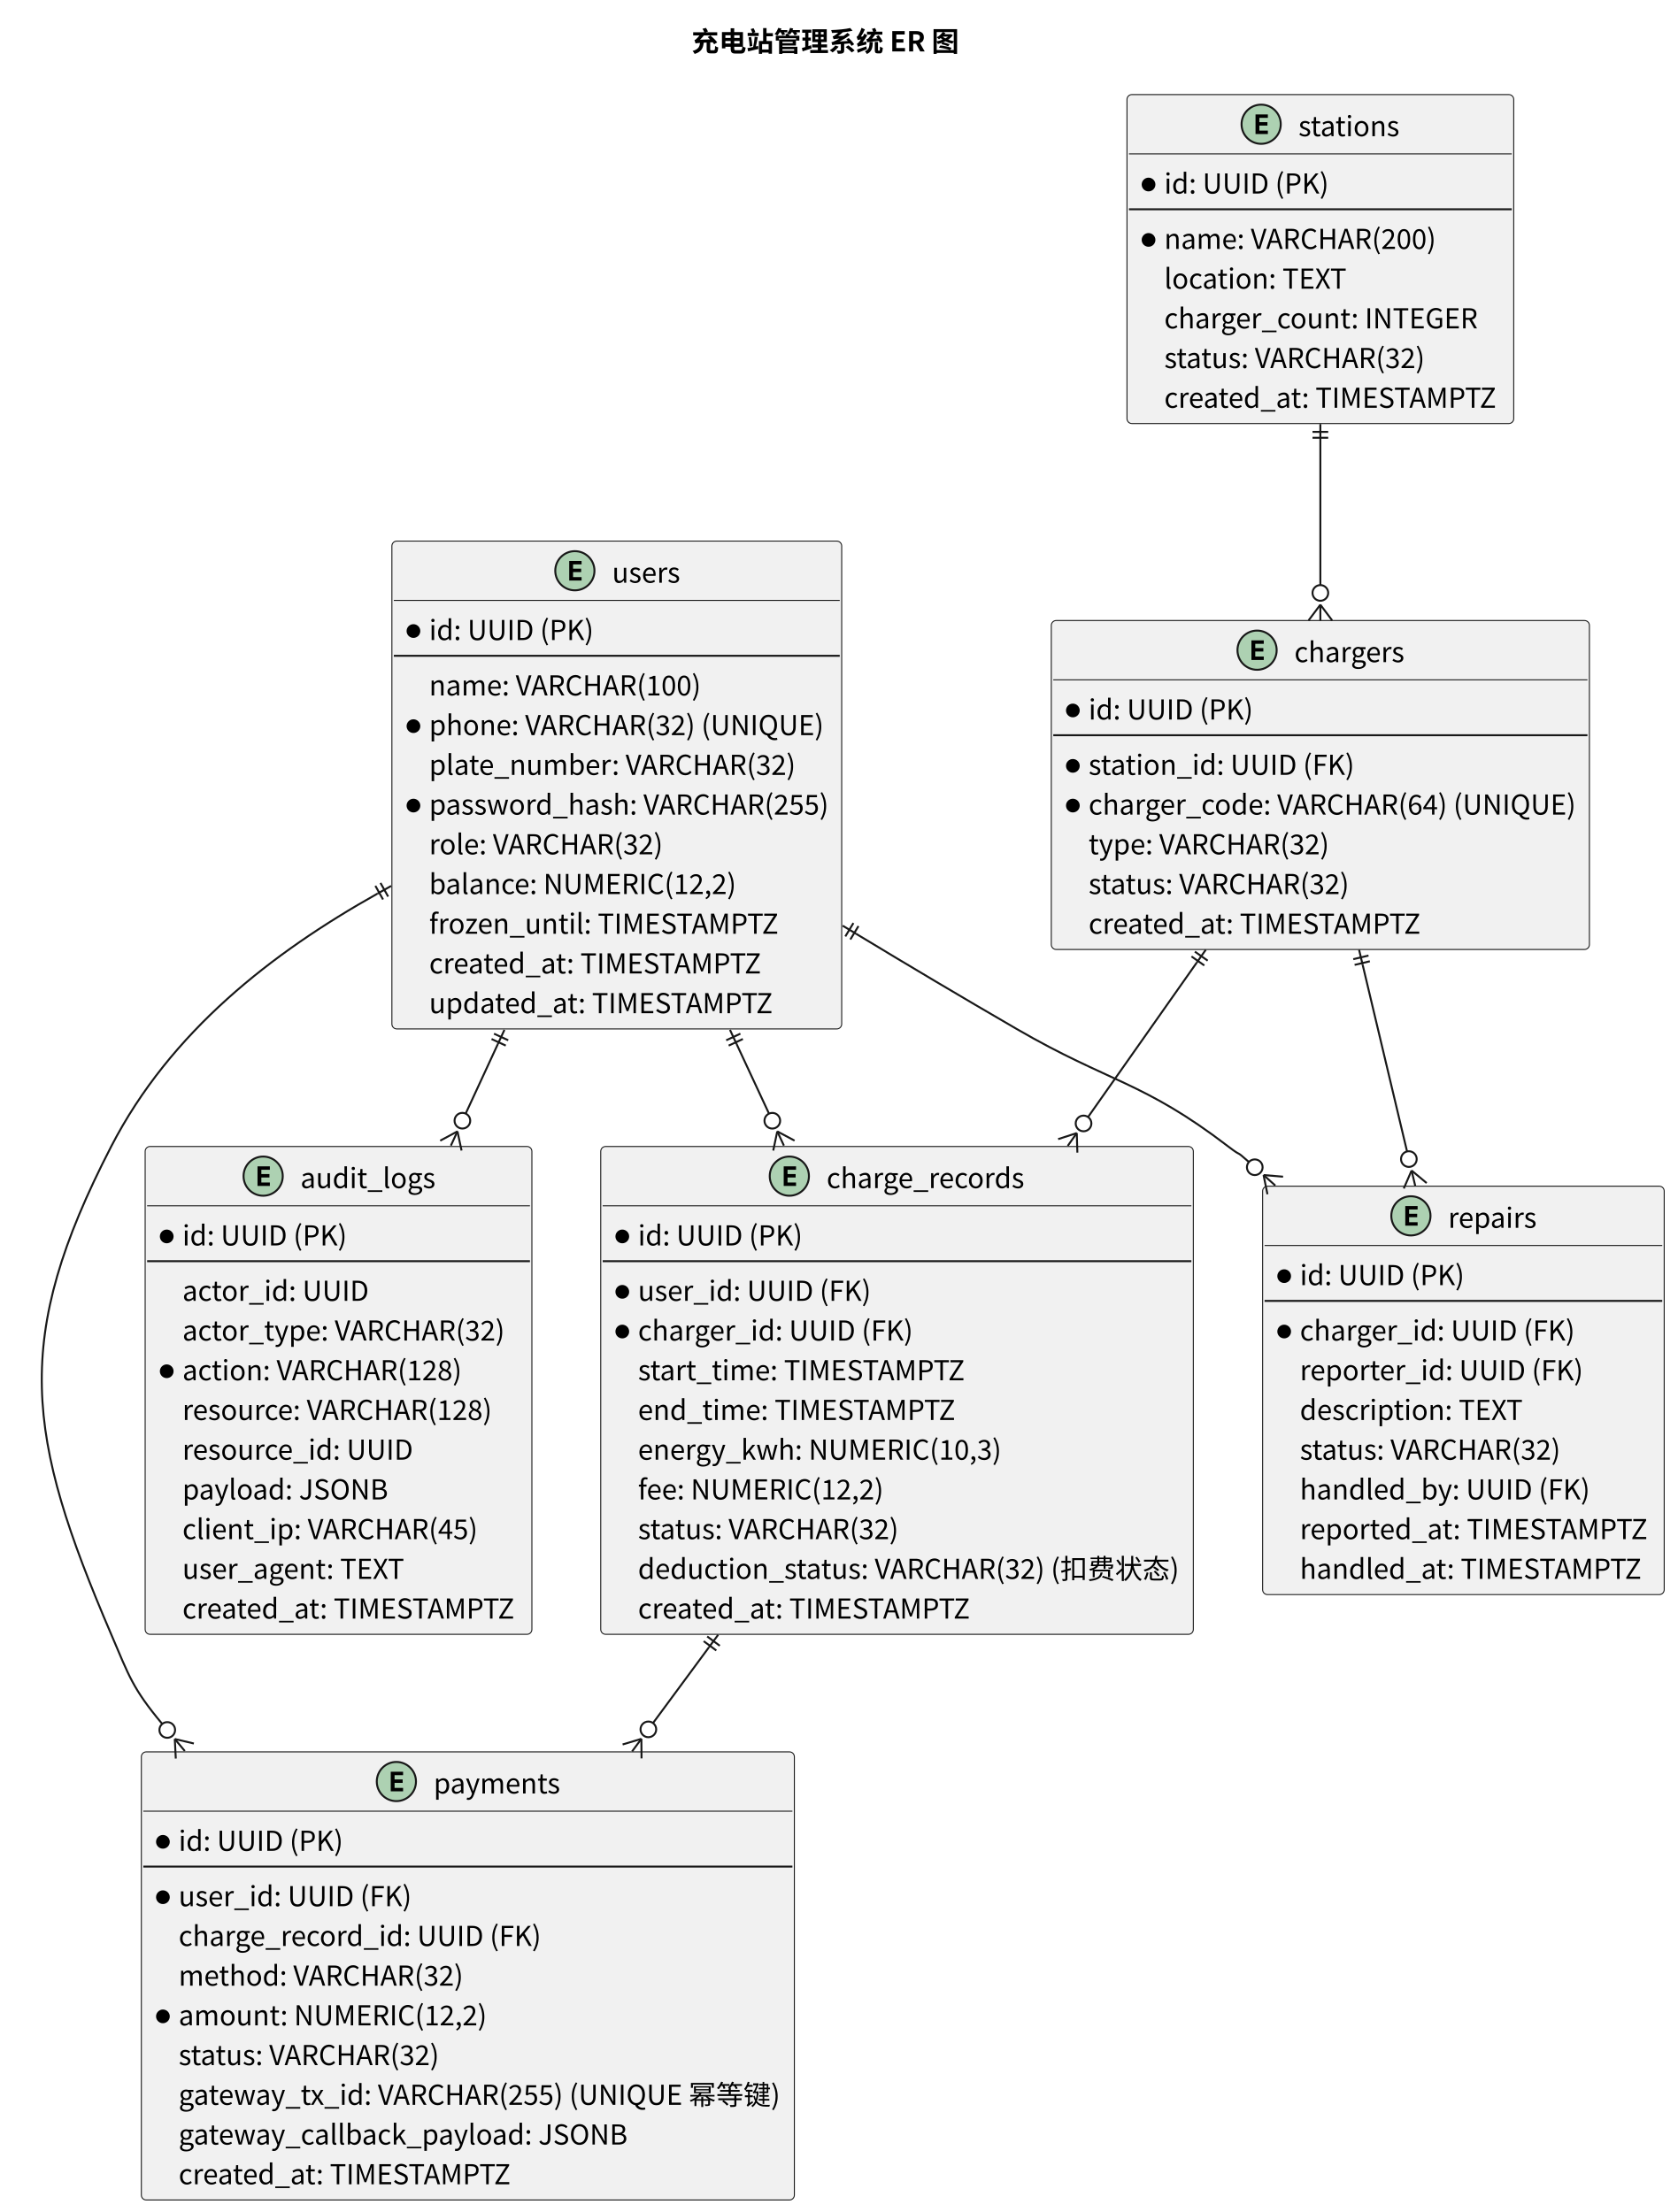
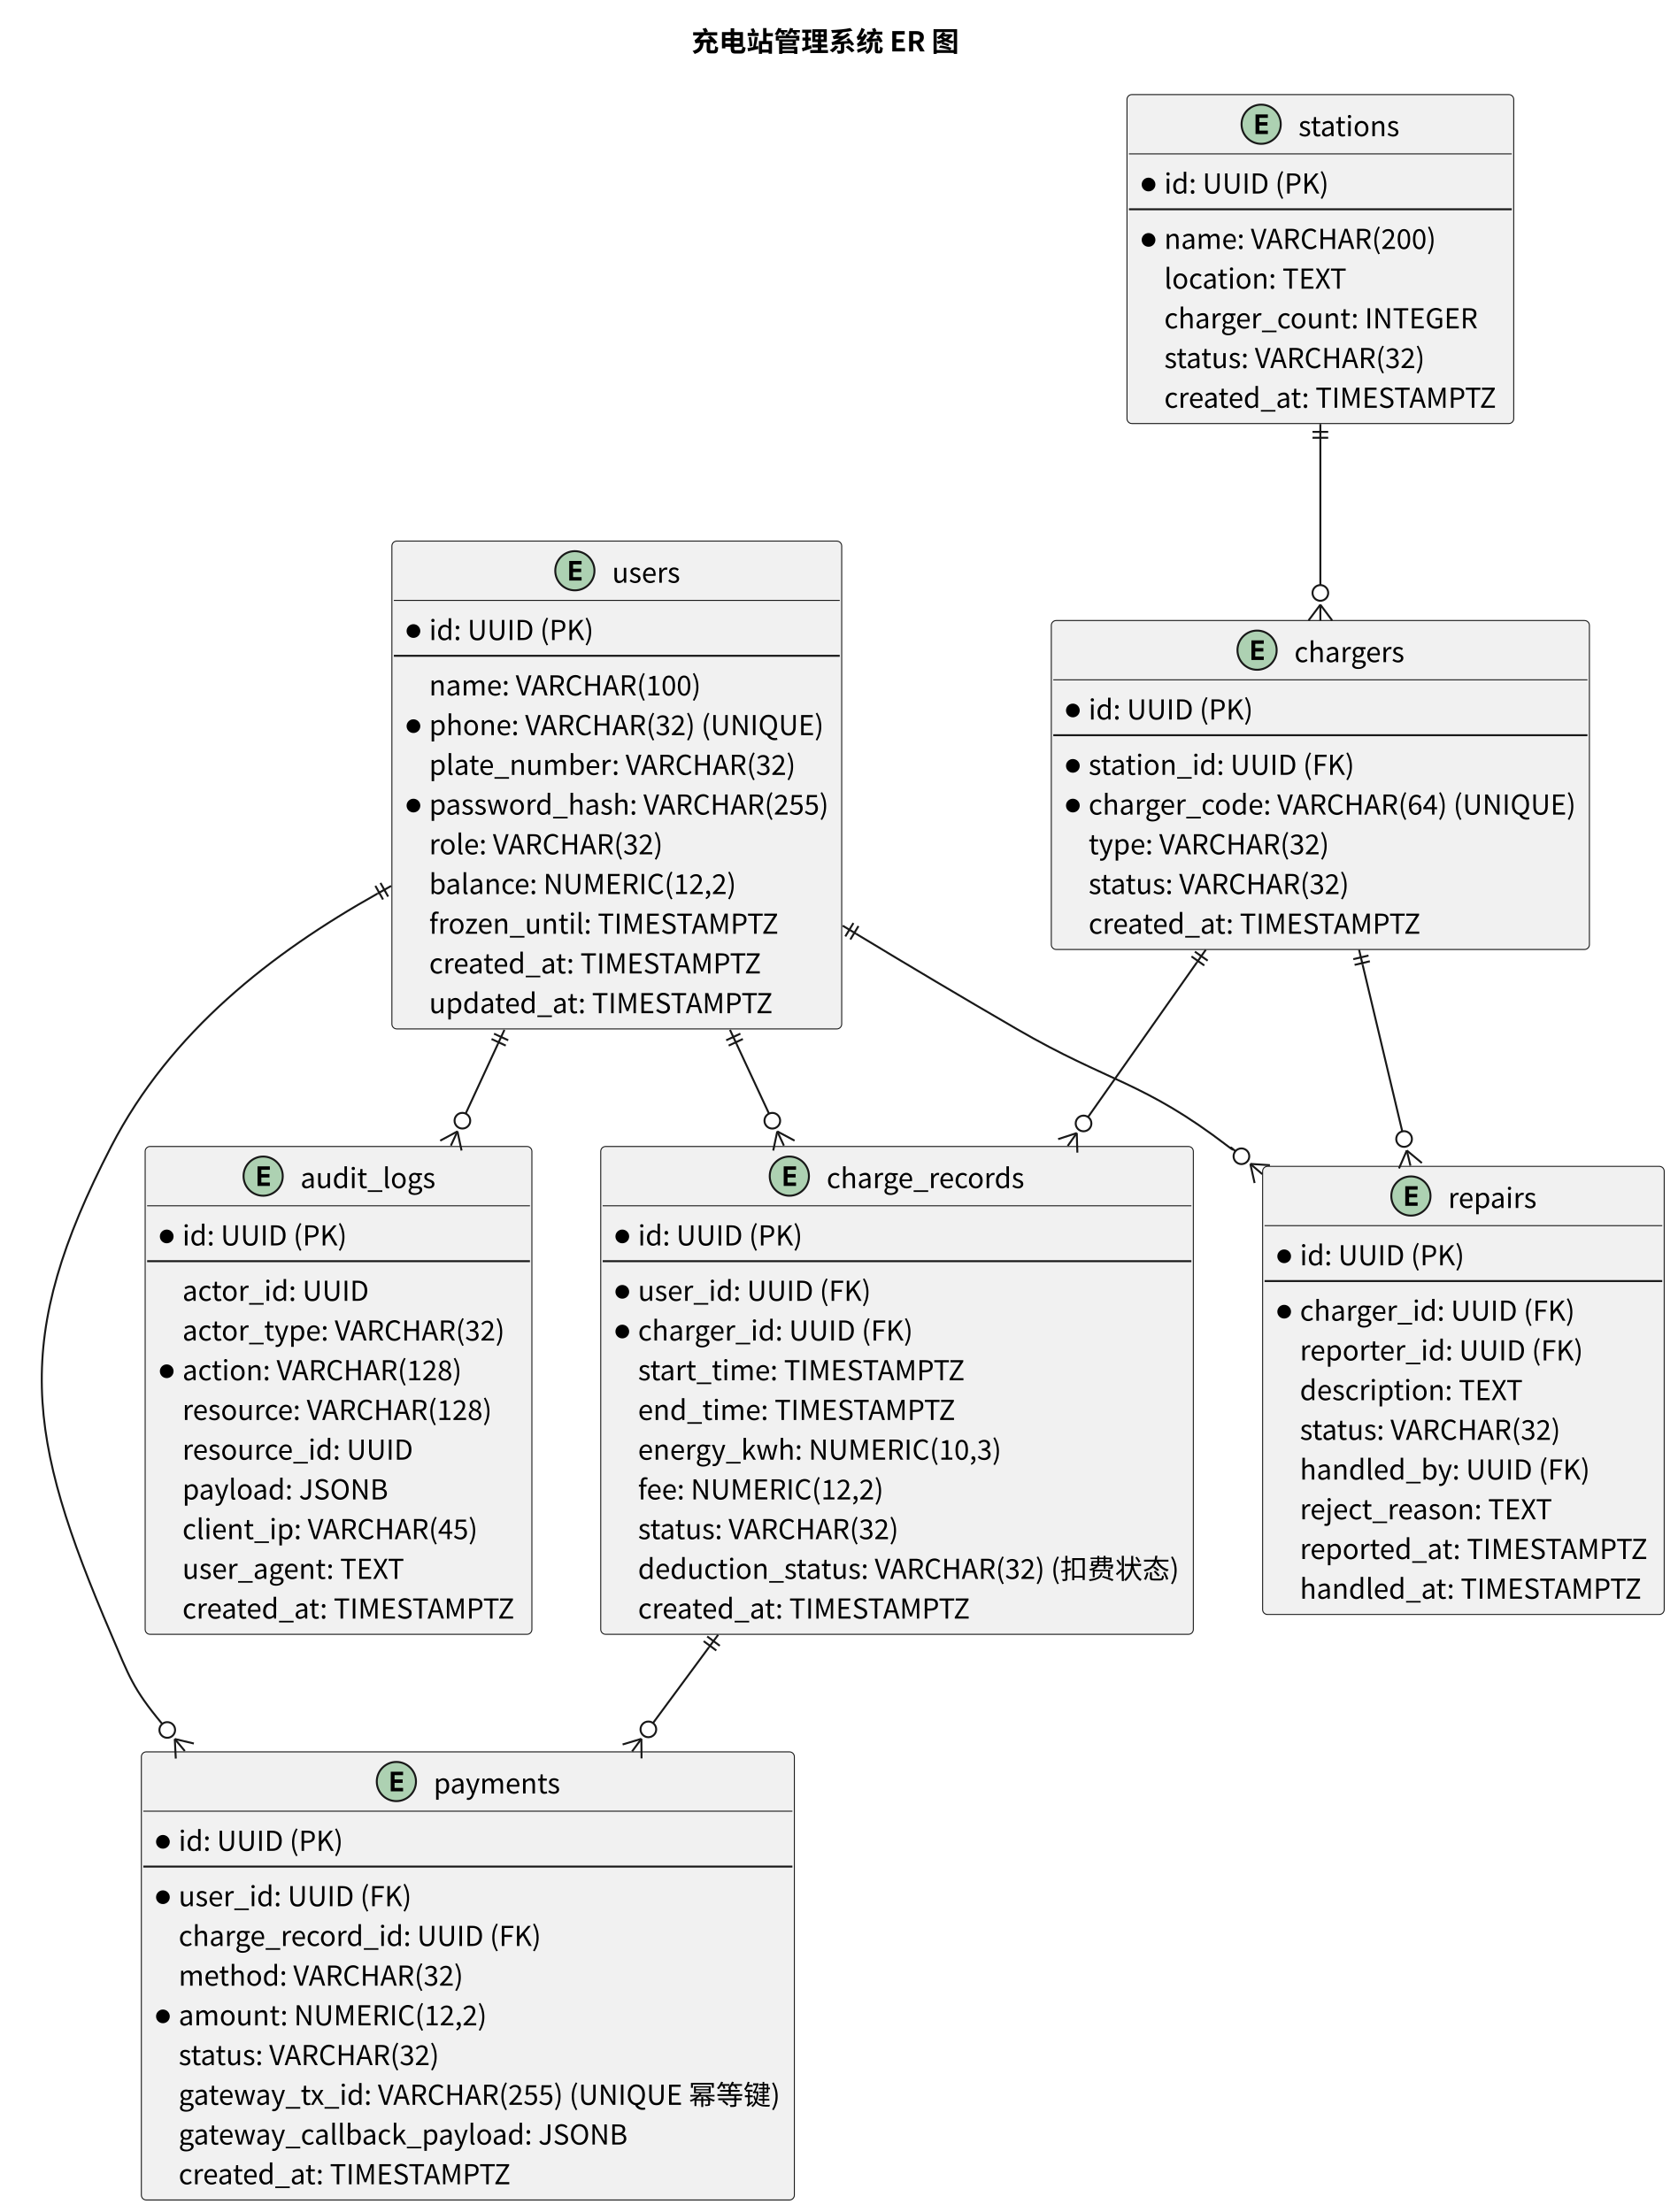
<svg xmlns="http://www.w3.org/2000/svg" contentStyleType="text/css" data-diagram-type="CLASS" height="1129px" preserveAspectRatio="none" style="width:856px;height:1129px;background:#FFFFFF;" version="1.1" viewBox="0 0 856 1129" width="856px" zoomAndPan="magnify">
  <defs />
  <g>
    <g class="title" data-source-line="3">
      <text fill="#000000" font-family="Noto Sans CJK SC" font-size="14" font-weight="bold" lengthAdjust="spacing" textLength="136.513" x="352.84" y="26.24">充电站管理系统 ER 图</text>
    </g>
    <g class="entity" data-entity="users" data-source-line="5" data-uid="ent0002" id="entity_users">
      <rect fill="#F1F1F1" height="248.991" rx="2.5" ry="2.5" style="stroke:#181818;stroke-width:0.5;" width="229.525" x="199.97" y="276.172" />
      <ellipse cx="293.338" cy="291.308" fill="#ADD1B2" rx="10" ry="10" style="stroke:#181818;stroke-width:1;" />
      <path d="M290.463,296.308 L290.463,286.308 L296.76,286.308 L296.76,288.058 L292.416,288.058 L292.416,290.245 L296.541,290.245 L296.541,291.995 L292.416,291.995 L292.416,294.558 L296.76,294.558 L296.76,296.308 L290.463,296.308 Z " fill="#000000" />
      <text fill="#000000" font-family="Noto Sans CJK SC" font-size="14" lengthAdjust="spacing" textLength="34.79" x="312.338" y="297.412">users</text>
      <line style="stroke:#181818;stroke-width:0.5;" x1="200.97" x2="428.495" y1="306.444" y2="306.444" />
      <ellipse cx="210.97" cy="322.08" fill="#000000" rx="3" ry="3" style="stroke:#000000;stroke-width:1;" />
      <text fill="#000000" font-family="Noto Sans CJK SC" font-size="14" lengthAdjust="spacing" textLength="83.986" x="218.97" y="326.684">id: UUID (PK)</text>
      <line style="stroke:#181818;stroke-width:1;" x1="200.97" x2="428.495" y1="334.716" y2="334.716" />
      <text fill="#000000" font-family="Noto Sans CJK SC" font-size="14" lengthAdjust="spacing" textLength="138.921" x="218.97" y="354.956">name: VARCHAR(100)</text>
      <ellipse cx="210.97" cy="370.624" fill="#000000" rx="3" ry="3" style="stroke:#000000;stroke-width:1;" />
      <text fill="#000000" font-family="Noto Sans CJK SC" font-size="14" lengthAdjust="spacing" textLength="201.613" x="218.97" y="375.228">phone: VARCHAR(32) (UNIQUE)</text>
      <text fill="#000000" font-family="Noto Sans CJK SC" font-size="14" lengthAdjust="spacing" textLength="187.249" x="218.97" y="395.5">plate_number: VARCHAR(32)</text>
      <ellipse cx="210.97" cy="411.167" fill="#000000" rx="3" ry="3" style="stroke:#000000;stroke-width:1;" />
      <text fill="#000000" font-family="Noto Sans CJK SC" font-size="14" lengthAdjust="spacing" textLength="204.525" x="218.97" y="415.771">password_hash: VARCHAR(255)</text>
      <text fill="#000000" font-family="Noto Sans CJK SC" font-size="14" lengthAdjust="spacing" textLength="119.657" x="218.97" y="436.043">role: VARCHAR(32)</text>
      <text fill="#000000" font-family="Noto Sans CJK SC" font-size="14" lengthAdjust="spacing" textLength="157.275" x="218.97" y="456.315">balance: NUMERIC(12,2)</text>
      <text fill="#000000" font-family="Noto Sans CJK SC" font-size="14" lengthAdjust="spacing" textLength="180.809" x="218.97" y="476.587">frozen_until: TIMESTAMPTZ</text>
      <text fill="#000000" font-family="Noto Sans CJK SC" font-size="14" lengthAdjust="spacing" textLength="172.339" x="218.97" y="496.859">created_at: TIMESTAMPTZ</text>
      <text fill="#000000" font-family="Noto Sans CJK SC" font-size="14" lengthAdjust="spacing" textLength="177.869" x="218.97" y="517.131">updated_at: TIMESTAMPTZ</text>
    </g>
    <g class="entity" data-entity="stations" data-source-line="19" data-uid="ent0003" id="entity_stations">
      <rect fill="#F1F1F1" height="167.903" rx="2.5" ry="2.5" style="stroke:#181818;stroke-width:0.5;" width="197.339" x="575.07" y="48.272" />
      <ellipse cx="643.532" cy="63.408" fill="#ADD1B2" rx="10" ry="10" style="stroke:#181818;stroke-width:1;" />
      <path d="M640.657,68.408 L640.657,58.408 L646.954,58.408 L646.954,60.158 L642.61,60.158 L642.61,62.345 L646.735,62.345 L646.735,64.095 L642.61,64.095 L642.61,66.658 L646.954,66.658 L646.954,68.408 L640.657,68.408 Z " fill="#000000" />
      <text fill="#000000" font-family="Noto Sans CJK SC" font-size="14" lengthAdjust="spacing" textLength="52.416" x="662.532" y="69.512">stations</text>
      <line style="stroke:#181818;stroke-width:0.5;" x1="576.07" x2="771.409" y1="78.544" y2="78.544" />
      <ellipse cx="586.07" cy="94.18" fill="#000000" rx="3" ry="3" style="stroke:#000000;stroke-width:1;" />
      <text fill="#000000" font-family="Noto Sans CJK SC" font-size="14" lengthAdjust="spacing" textLength="83.986" x="594.07" y="98.784">id: UUID (PK)</text>
      <line style="stroke:#181818;stroke-width:1;" x1="576.07" x2="771.409" y1="106.816" y2="106.816" />
      <ellipse cx="586.07" cy="122.452" fill="#000000" rx="3" ry="3" style="stroke:#000000;stroke-width:1;" />
      <text fill="#000000" font-family="Noto Sans CJK SC" font-size="14" lengthAdjust="spacing" textLength="138.921" x="594.07" y="127.056">name: VARCHAR(200)</text>
      <text fill="#000000" font-family="Noto Sans CJK SC" font-size="14" lengthAdjust="spacing" textLength="93.702" x="594.07" y="147.328">location: TEXT</text>
      <text fill="#000000" font-family="Noto Sans CJK SC" font-size="14" lengthAdjust="spacing" textLength="160.467" x="594.07" y="167.6">charger_count: INTEGER</text>
      <text fill="#000000" font-family="Noto Sans CJK SC" font-size="14" lengthAdjust="spacing" textLength="134.049" x="594.07" y="187.871">status: VARCHAR(32)</text>
      <text fill="#000000" font-family="Noto Sans CJK SC" font-size="14" lengthAdjust="spacing" textLength="172.339" x="594.07" y="208.143">created_at: TIMESTAMPTZ</text>
    </g>
    <g class="entity" data-entity="chargers" data-source-line="29" data-uid="ent0004" id="entity_chargers">
      <rect fill="#F1F1F1" height="167.903" rx="2.5" ry="2.5" style="stroke:#181818;stroke-width:0.5;" width="274.577" x="536.45" y="316.712" />
      <ellipse cx="641.445" cy="331.848" fill="#ADD1B2" rx="10" ry="10" style="stroke:#181818;stroke-width:1;" />
      <path d="M638.57,336.848 L638.57,326.848 L644.866,326.848 L644.866,328.598 L640.523,328.598 L640.523,330.785 L644.648,330.785 L644.648,332.535 L640.523,332.535 L640.523,335.098 L644.866,335.098 L644.866,336.848 L638.57,336.848 Z " fill="#000000" />
      <text fill="#000000" font-family="Noto Sans CJK SC" font-size="14" lengthAdjust="spacing" textLength="56.588" x="660.445" y="337.952">chargers</text>
      <line style="stroke:#181818;stroke-width:0.5;" x1="537.45" x2="810.027" y1="346.984" y2="346.984" />
      <ellipse cx="547.45" cy="362.62" fill="#000000" rx="3" ry="3" style="stroke:#000000;stroke-width:1;" />
      <text fill="#000000" font-family="Noto Sans CJK SC" font-size="14" lengthAdjust="spacing" textLength="83.986" x="555.45" y="367.224">id: UUID (PK)</text>
      <line style="stroke:#181818;stroke-width:1;" x1="537.45" x2="810.027" y1="375.256" y2="375.256" />
      <ellipse cx="547.45" cy="390.892" fill="#000000" rx="3" ry="3" style="stroke:#000000;stroke-width:1;" />
      <text fill="#000000" font-family="Noto Sans CJK SC" font-size="14" lengthAdjust="spacing" textLength="136.542" x="555.45" y="395.496">station_id: UUID (FK)</text>
      <ellipse cx="547.45" cy="411.164" fill="#000000" rx="3" ry="3" style="stroke:#000000;stroke-width:1;" />
      <text fill="#000000" font-family="Noto Sans CJK SC" font-size="14" lengthAdjust="spacing" textLength="249.577" x="555.45" y="415.768">charger_code: VARCHAR(64) (UNIQUE)</text>
      <text fill="#000000" font-family="Noto Sans CJK SC" font-size="14" lengthAdjust="spacing" textLength="123.017" x="555.45" y="436.039">type: VARCHAR(32)</text>
      <text fill="#000000" font-family="Noto Sans CJK SC" font-size="14" lengthAdjust="spacing" textLength="134.049" x="555.45" y="456.311">status: VARCHAR(32)</text>
      <text fill="#000000" font-family="Noto Sans CJK SC" font-size="14" lengthAdjust="spacing" textLength="172.339" x="555.45" y="476.583">created_at: TIMESTAMPTZ</text>
    </g>
    <g class="entity" data-entity="charge_records" data-source-line="39" data-uid="ent0005" id="entity_charge_records">
      <rect fill="#F1F1F1" height="248.991" rx="2.5" ry="2.5" style="stroke:#181818;stroke-width:0.5;" width="302.381" x="306.54" y="585.162" />
      <ellipse cx="402.778" cy="600.298" fill="#ADD1B2" rx="10" ry="10" style="stroke:#181818;stroke-width:1;" />
      <path d="M399.903,605.298 L399.903,595.298 L406.2,595.298 L406.2,597.048 L401.856,597.048 L401.856,599.235 L405.981,599.235 L405.981,600.985 L401.856,600.985 L401.856,603.548 L406.2,603.548 L406.2,605.298 L399.903,605.298 Z " fill="#000000" />
      <text fill="#000000" font-family="Noto Sans CJK SC" font-size="14" lengthAdjust="spacing" textLength="101.906" x="421.778" y="606.402">charge_records</text>
      <line style="stroke:#181818;stroke-width:0.5;" x1="307.54" x2="607.921" y1="615.434" y2="615.434" />
      <ellipse cx="317.54" cy="631.07" fill="#000000" rx="3" ry="3" style="stroke:#000000;stroke-width:1;" />
      <text fill="#000000" font-family="Noto Sans CJK SC" font-size="14" lengthAdjust="spacing" textLength="83.986" x="325.54" y="635.674">id: UUID (PK)</text>
      <line style="stroke:#181818;stroke-width:1;" x1="307.54" x2="607.921" y1="643.706" y2="643.706" />
      <ellipse cx="317.54" cy="659.342" fill="#000000" rx="3" ry="3" style="stroke:#000000;stroke-width:1;" />
      <text fill="#000000" font-family="Noto Sans CJK SC" font-size="14" lengthAdjust="spacing" textLength="118.915" x="325.54" y="663.946">user_id: UUID (FK)</text>
      <ellipse cx="317.54" cy="679.614" fill="#000000" rx="3" ry="3" style="stroke:#000000;stroke-width:1;" />
      <text fill="#000000" font-family="Noto Sans CJK SC" font-size="14" lengthAdjust="spacing" textLength="140.713" x="325.54" y="684.218">charger_id: UUID (FK)</text>
      <text fill="#000000" font-family="Noto Sans CJK SC" font-size="14" lengthAdjust="spacing" textLength="169.525" x="325.54" y="704.49">start_time: TIMESTAMPTZ</text>
      <text fill="#000000" font-family="Noto Sans CJK SC" font-size="14" lengthAdjust="spacing" textLength="164.079" x="325.54" y="724.761">end_time: TIMESTAMPTZ</text>
      <text fill="#000000" font-family="Noto Sans CJK SC" font-size="14" lengthAdjust="spacing" textLength="185.401" x="325.54" y="745.033">energy_kwh: NUMERIC(10,3)</text>
      <text fill="#000000" font-family="Noto Sans CJK SC" font-size="14" lengthAdjust="spacing" textLength="125.51" x="325.54" y="765.305">fee: NUMERIC(12,2)</text>
      <text fill="#000000" font-family="Noto Sans CJK SC" font-size="14" lengthAdjust="spacing" textLength="134.049" x="325.54" y="785.577">status: VARCHAR(32)</text>
      <text fill="#000000" font-family="Noto Sans CJK SC" font-size="14" lengthAdjust="spacing" textLength="277.381" x="325.54" y="805.849">deduction_status: VARCHAR(32) (扣费状态)</text>
      <text fill="#000000" font-family="Noto Sans CJK SC" font-size="14" lengthAdjust="spacing" textLength="172.339" x="325.54" y="826.121">created_at: TIMESTAMPTZ</text>
    </g>
    <g class="entity" data-entity="payments" data-source-line="53" data-uid="ent0006" id="entity_payments">
      <rect fill="#F1F1F1" height="228.719" rx="2.5" ry="2.5" style="stroke:#181818;stroke-width:0.5;" width="333.209" x="72.13" y="894.152" />
      <ellipse cx="202.262" cy="909.288" fill="#ADD1B2" rx="10" ry="10" style="stroke:#181818;stroke-width:1;" />
      <path d="M199.387,914.288 L199.387,904.288 L205.683,904.288 L205.683,906.038 L201.34,906.038 L201.34,908.225 L205.465,908.225 L205.465,909.975 L201.34,909.975 L201.34,912.538 L205.683,912.538 L205.683,914.288 L199.387,914.288 Z " fill="#000000" />
      <text fill="#000000" font-family="Noto Sans CJK SC" font-size="14" lengthAdjust="spacing" textLength="64.946" x="221.262" y="915.392">payments</text>
      <line style="stroke:#181818;stroke-width:0.5;" x1="73.13" x2="404.339" y1="924.424" y2="924.424" />
      <ellipse cx="83.13" cy="940.06" fill="#000000" rx="3" ry="3" style="stroke:#000000;stroke-width:1;" />
      <text fill="#000000" font-family="Noto Sans CJK SC" font-size="14" lengthAdjust="spacing" textLength="83.986" x="91.13" y="944.664">id: UUID (PK)</text>
      <line style="stroke:#181818;stroke-width:1;" x1="73.13" x2="404.339" y1="952.696" y2="952.696" />
      <ellipse cx="83.13" cy="968.332" fill="#000000" rx="3" ry="3" style="stroke:#000000;stroke-width:1;" />
      <text fill="#000000" font-family="Noto Sans CJK SC" font-size="14" lengthAdjust="spacing" textLength="118.915" x="91.13" y="972.936">user_id: UUID (FK)</text>
      <text fill="#000000" font-family="Noto Sans CJK SC" font-size="14" lengthAdjust="spacing" textLength="186.031" x="91.13" y="993.208">charge_record_id: UUID (FK)</text>
      <text fill="#000000" font-family="Noto Sans CJK SC" font-size="14" lengthAdjust="spacing" textLength="145.669" x="91.13" y="1013.48">method: VARCHAR(32)</text>
      <ellipse cx="83.13" cy="1029.147" fill="#000000" rx="3" ry="3" style="stroke:#000000;stroke-width:1;" />
      <text fill="#000000" font-family="Noto Sans CJK SC" font-size="14" lengthAdjust="spacing" textLength="157.093" x="91.13" y="1033.751">amount: NUMERIC(12,2)</text>
      <text fill="#000000" font-family="Noto Sans CJK SC" font-size="14" lengthAdjust="spacing" textLength="134.049" x="91.13" y="1054.023">status: VARCHAR(32)</text>
      <text fill="#000000" font-family="Noto Sans CJK SC" font-size="14" lengthAdjust="spacing" textLength="308.209" x="91.13" y="1074.295">gateway_tx_id: VARCHAR(255) (UNIQUE 幂等键)</text>
      <text fill="#000000" font-family="Noto Sans CJK SC" font-size="14" lengthAdjust="spacing" textLength="230.691" x="91.13" y="1094.567">gateway_callback_payload: JSONB</text>
      <text fill="#000000" font-family="Noto Sans CJK SC" font-size="14" lengthAdjust="spacing" textLength="172.339" x="91.13" y="1114.839">created_at: TIMESTAMPTZ</text>
    </g>
    <g class="entity" data-entity="repairs" data-source-line="66" data-uid="ent0007" id="entity_repairs">
-       <rect fill="#F1F1F1" height="208.447" rx="2.5" ry="2.5" style="stroke:#181818;stroke-width:0.5;" width="204.913" x="644.28" y="605.432" />
-       <ellipse cx="719.945" cy="620.568" fill="#ADD1B2" rx="10" ry="10" style="stroke:#181818;stroke-width:1;" />
-       <path d="M717.07,625.568 L717.07,615.568 L723.367,615.568 L723.367,617.318 L719.023,617.318 L719.023,619.505 L723.148,619.505 L723.148,621.255 L719.023,621.255 L719.023,623.818 L723.367,623.818 L723.367,625.568 L717.07,625.568 Z " fill="#000000" />
-       <text fill="#000000" font-family="Noto Sans CJK SC" font-size="14" lengthAdjust="spacing" textLength="45.584" x="738.945" y="626.672">repairs</text>
-       <line style="stroke:#181818;stroke-width:0.5;" x1="645.28" x2="848.193" y1="635.704" y2="635.704" />
-       <ellipse cx="655.28" cy="651.34" fill="#000000" rx="3" ry="3" style="stroke:#000000;stroke-width:1;" />
-       <text fill="#000000" font-family="Noto Sans CJK SC" font-size="14" lengthAdjust="spacing" textLength="83.986" x="663.28" y="655.944">id: UUID (PK)</text>
-       <line style="stroke:#181818;stroke-width:1;" x1="645.28" x2="848.193" y1="663.976" y2="663.976" />
-       <ellipse cx="655.28" cy="679.612" fill="#000000" rx="3" ry="3" style="stroke:#000000;stroke-width:1;" />
-       <text fill="#000000" font-family="Noto Sans CJK SC" font-size="14" lengthAdjust="spacing" textLength="140.713" x="663.28" y="684.216">charger_id: UUID (FK)</text>
-       <text fill="#000000" font-family="Noto Sans CJK SC" font-size="14" lengthAdjust="spacing" textLength="144.927" x="663.28" y="704.488">reporter_id: UUID (FK)</text>
-       <text fill="#000000" font-family="Noto Sans CJK SC" font-size="14" lengthAdjust="spacing" textLength="114.31" x="663.28" y="724.76">description: TEXT</text>
-       <text fill="#000000" font-family="Noto Sans CJK SC" font-size="14" lengthAdjust="spacing" textLength="134.049" x="663.28" y="745.031">status: VARCHAR(32)</text>
-       <text fill="#000000" font-family="Noto Sans CJK SC" font-size="14" lengthAdjust="spacing" textLength="148.105" x="663.28" y="765.303">handled_by: UUID (FK)</text>
-       <text fill="#000000" font-family="Noto Sans CJK SC" font-size="14" lengthAdjust="spacing" textLength="179.913" x="663.28" y="785.575">reported_at: TIMESTAMPTZ</text>
-       <text fill="#000000" font-family="Noto Sans CJK SC" font-size="14" lengthAdjust="spacing" textLength="176.427" x="663.28" y="805.847">handled_at: TIMESTAMPTZ</text>
-     </g>
-     <g class="entity" data-entity="audit_logs" data-source-line="78" data-uid="ent0008" id="entity_audit_logs">
+       <rect fill="#F1F1F1" height="228.719" rx="2.5" ry="2.5" style="stroke:#181818;stroke-width:0.5;" width="204.913" x="644.28" y="595.302" />
+       <ellipse cx="719.945" cy="610.438" fill="#ADD1B2" rx="10" ry="10" style="stroke:#181818;stroke-width:1;" />
+       <path d="M717.07,615.438 L717.07,605.438 L723.367,605.438 L723.367,607.188 L719.023,607.188 L719.023,609.375 L723.148,609.375 L723.148,611.125 L719.023,611.125 L719.023,613.688 L723.367,613.688 L723.367,615.438 L717.07,615.438 Z " fill="#000000" />
+       <text fill="#000000" font-family="Noto Sans CJK SC" font-size="14" lengthAdjust="spacing" textLength="45.584" x="738.945" y="616.542">repairs</text>
+       <line style="stroke:#181818;stroke-width:0.5;" x1="645.28" x2="848.193" y1="625.574" y2="625.574" />
+       <ellipse cx="655.28" cy="641.21" fill="#000000" rx="3" ry="3" style="stroke:#000000;stroke-width:1;" />
+       <text fill="#000000" font-family="Noto Sans CJK SC" font-size="14" lengthAdjust="spacing" textLength="83.986" x="663.28" y="645.814">id: UUID (PK)</text>
+       <line style="stroke:#181818;stroke-width:1;" x1="645.28" x2="848.193" y1="653.846" y2="653.846" />
+       <ellipse cx="655.28" cy="669.482" fill="#000000" rx="3" ry="3" style="stroke:#000000;stroke-width:1;" />
+       <text fill="#000000" font-family="Noto Sans CJK SC" font-size="14" lengthAdjust="spacing" textLength="140.713" x="663.28" y="674.086">charger_id: UUID (FK)</text>
+       <text fill="#000000" font-family="Noto Sans CJK SC" font-size="14" lengthAdjust="spacing" textLength="144.927" x="663.28" y="694.358">reporter_id: UUID (FK)</text>
+       <text fill="#000000" font-family="Noto Sans CJK SC" font-size="14" lengthAdjust="spacing" textLength="114.31" x="663.28" y="714.63">description: TEXT</text>
+       <text fill="#000000" font-family="Noto Sans CJK SC" font-size="14" lengthAdjust="spacing" textLength="134.049" x="663.28" y="734.901">status: VARCHAR(32)</text>
+       <text fill="#000000" font-family="Noto Sans CJK SC" font-size="14" lengthAdjust="spacing" textLength="148.105" x="663.28" y="755.173">handled_by: UUID (FK)</text>
+       <text fill="#000000" font-family="Noto Sans CJK SC" font-size="14" lengthAdjust="spacing" textLength="129.751" x="663.28" y="775.445">reject_reason: TEXT</text>
+       <text fill="#000000" font-family="Noto Sans CJK SC" font-size="14" lengthAdjust="spacing" textLength="179.913" x="663.28" y="795.717">reported_at: TIMESTAMPTZ</text>
+       <text fill="#000000" font-family="Noto Sans CJK SC" font-size="14" lengthAdjust="spacing" textLength="176.427" x="663.28" y="815.989">handled_at: TIMESTAMPTZ</text>
+     </g>
+     <g class="entity" data-entity="audit_logs" data-source-line="79" data-uid="ent0008" id="entity_audit_logs">
      <rect fill="#F1F1F1" height="248.991" rx="2.5" ry="2.5" style="stroke:#181818;stroke-width:0.5;" width="197.339" x="74.07" y="585.162" />
      <ellipse cx="134.279" cy="600.298" fill="#ADD1B2" rx="10" ry="10" style="stroke:#181818;stroke-width:1;" />
      <path d="M131.404,605.298 L131.404,595.298 L137.701,595.298 L137.701,597.048 L133.357,597.048 L133.357,599.235 L137.482,599.235 L137.482,600.985 L133.357,600.985 L133.357,603.548 L137.701,603.548 L137.701,605.298 L131.404,605.298 Z " fill="#000000" />
      <text fill="#000000" font-family="Noto Sans CJK SC" font-size="14" lengthAdjust="spacing" textLength="68.922" x="153.279" y="606.402">audit_logs</text>
      <line style="stroke:#181818;stroke-width:0.5;" x1="75.07" x2="270.409" y1="615.434" y2="615.434" />
      <ellipse cx="85.07" cy="631.07" fill="#000000" rx="3" ry="3" style="stroke:#000000;stroke-width:1;" />
      <text fill="#000000" font-family="Noto Sans CJK SC" font-size="14" lengthAdjust="spacing" textLength="83.986" x="93.07" y="635.674">id: UUID (PK)</text>
      <line style="stroke:#181818;stroke-width:1;" x1="75.07" x2="270.409" y1="643.706" y2="643.706" />
      <text fill="#000000" font-family="Noto Sans CJK SC" font-size="14" lengthAdjust="spacing" textLength="95.522" x="93.07" y="663.946">actor_id: UUID</text>
      <text fill="#000000" font-family="Noto Sans CJK SC" font-size="14" lengthAdjust="spacing" textLength="165.059" x="93.07" y="684.218">actor_type: VARCHAR(32)</text>
      <ellipse cx="85.07" cy="699.885" fill="#000000" rx="3" ry="3" style="stroke:#000000;stroke-width:1;" />
      <text fill="#000000" font-family="Noto Sans CJK SC" font-size="14" lengthAdjust="spacing" textLength="142.953" x="93.07" y="704.49">action: VARCHAR(128)</text>
      <text fill="#000000" font-family="Noto Sans CJK SC" font-size="14" lengthAdjust="spacing" textLength="158.829" x="93.07" y="724.761">resource: VARCHAR(128)</text>
      <text fill="#000000" font-family="Noto Sans CJK SC" font-size="14" lengthAdjust="spacing" textLength="118.356" x="93.07" y="745.033">resource_id: UUID</text>
      <text fill="#000000" font-family="Noto Sans CJK SC" font-size="14" lengthAdjust="spacing" textLength="105.448" x="93.07" y="765.305">payload: JSONB</text>
      <text fill="#000000" font-family="Noto Sans CJK SC" font-size="14" lengthAdjust="spacing" textLength="150.905" x="93.07" y="785.577">client_ip: VARCHAR(45)</text>
      <text fill="#000000" font-family="Noto Sans CJK SC" font-size="14" lengthAdjust="spacing" textLength="113.484" x="93.07" y="805.849">user_agent: TEXT</text>
      <text fill="#000000" font-family="Noto Sans CJK SC" font-size="14" lengthAdjust="spacing" textLength="172.339" x="93.07" y="826.121">created_at: TIMESTAMPTZ</text>
    </g>
-     <g class="link" data-entity-1="stations" data-entity-2="chargers" data-source-line="92" data-uid="lnk9" id="link_stations_chargers">
-       <path codeLine="92" d="M673.74,224.432 C673.74,256.342 673.74,266.732 673.74,298.632" fill="none" id="stations-chargers" style="stroke:#181818;stroke-width:1;" />
+     <g class="link" data-entity-1="stations" data-entity-2="chargers" data-source-line="93" data-uid="lnk9" id="link_stations_chargers">
+       <path codeLine="93" d="M673.74,224.432 C673.74,256.342 673.74,266.732 673.74,298.632" fill="none" id="stations-chargers" style="stroke:#181818;stroke-width:1;" />
      <line style="stroke:#181818;stroke-width:1;" x1="669.74" x2="677.74" y1="220.432" y2="220.432" />
      <line style="stroke:#181818;stroke-width:1;" x1="669.74" x2="677.74" y1="223.432" y2="223.432" />
      <line style="stroke:#181818;stroke-width:1;" x1="673.74" x2="673.74" y1="224.432" y2="216.432" />
      <line style="stroke:#181818;stroke-width:1;" x1="673.74" x2="679.74" y1="308.632" y2="316.632" />
      <line style="stroke:#181818;stroke-width:1;" x1="673.74" x2="667.74" y1="308.632" y2="316.632" />
      <line style="stroke:#181818;stroke-width:1;" x1="673.74" x2="673.74" y1="308.632" y2="316.632" />
      <ellipse cx="673.74" cy="302.632" fill="none" rx="4" ry="4" style="stroke:#181818;stroke-width:1;" />
    </g>
-     <g class="link" data-entity-1="users" data-entity-2="charge_records" data-source-line="93" data-uid="lnk10" id="link_users_charge_records">
-       <path codeLine="93" d="M375.868,532.894 C384.938,552.364 383.329,548.926 392.399,568.395" fill="none" id="users-charge_records" style="stroke:#181818;stroke-width:1;" />
+     <g class="link" data-entity-1="users" data-entity-2="charge_records" data-source-line="94" data-uid="lnk10" id="link_users_charge_records">
+       <path codeLine="94" d="M375.868,532.894 C384.938,552.364 383.329,548.926 392.399,568.395" fill="none" id="users-charge_records" style="stroke:#181818;stroke-width:1;" />
      <line style="stroke:#181818;stroke-width:1;" x1="370.553" x2="377.805" y1="530.957" y2="527.579" />
      <line style="stroke:#181818;stroke-width:1;" x1="371.82" x2="379.072" y1="533.676" y2="530.298" />
      <line style="stroke:#181818;stroke-width:1;" x1="375.868" x2="372.49" y1="532.894" y2="525.642" />
      <line style="stroke:#181818;stroke-width:1;" x1="396.622" x2="405.439" y1="577.46" y2="582.178" />
      <line style="stroke:#181818;stroke-width:1;" x1="396.622" x2="394.561" y1="577.46" y2="587.246" />
      <line style="stroke:#181818;stroke-width:1;" x1="396.622" x2="400" y1="577.46" y2="584.712" />
      <ellipse cx="394.088" cy="572.021" fill="none" rx="4" ry="4" style="stroke:#181818;stroke-width:1;" />
    </g>
-     <g class="link" data-entity-1="chargers" data-entity-2="charge_records" data-source-line="94" data-uid="lnk11" id="link_chargers_charge_records">
-       <path codeLine="94" d="M610.678,491.286 C589.008,522.096 578.89,536.472 555.2,570.132" fill="none" id="chargers-charge_records" style="stroke:#181818;stroke-width:1;" />
+     <g class="link" data-entity-1="chargers" data-entity-2="charge_records" data-source-line="95" data-uid="lnk11" id="link_chargers_charge_records">
+       <path codeLine="95" d="M610.678,491.286 C589.008,522.096 578.89,536.472 555.2,570.132" fill="none" id="chargers-charge_records" style="stroke:#181818;stroke-width:1;" />
      <line style="stroke:#181818;stroke-width:1;" x1="609.707" x2="616.251" y1="485.712" y2="490.315" />
      <line style="stroke:#181818;stroke-width:1;" x1="607.981" x2="614.525" y1="488.166" y2="492.769" />
      <line style="stroke:#181818;stroke-width:1;" x1="610.678" x2="615.28" y1="491.286" y2="484.742" />
      <line style="stroke:#181818;stroke-width:1;" x1="549.444" x2="549.747" y1="578.31" y2="588.305" />
      <line style="stroke:#181818;stroke-width:1;" x1="549.444" x2="539.933" y1="578.31" y2="581.399" />
      <line style="stroke:#181818;stroke-width:1;" x1="549.444" x2="544.84" y1="578.31" y2="584.852" />
      <ellipse cx="552.898" cy="573.403" fill="none" rx="4" ry="4" style="stroke:#181818;stroke-width:1;" />
    </g>
-     <g class="link" data-entity-1="users" data-entity-2="payments" data-source-line="95" data-uid="lnk12" id="link_users_payments">
-       <path codeLine="95" d="M192.624,456.098 C138.824,486.298 87.04,526.422 56.74,585.162 C6,683.512 13.15,732.432 56.74,834.152 C65.89,855.512 67.587,861.654 82.787,879.894" fill="none" id="users-payments" style="stroke:#181818;stroke-width:1;" />
+     <g class="link" data-entity-1="users" data-entity-2="payments" data-source-line="96" data-uid="lnk12" id="link_users_payments">
+       <path codeLine="96" d="M192.624,456.098 C138.824,486.298 87.04,526.422 56.74,585.162 C6,683.512 13.15,732.432 56.74,834.152 C65.89,855.512 67.587,861.654 82.787,879.894" fill="none" id="users-payments" style="stroke:#181818;stroke-width:1;" />
      <line style="stroke:#181818;stroke-width:1;" x1="194.154" x2="198.07" y1="450.652" y2="457.628" />
      <line style="stroke:#181818;stroke-width:1;" x1="191.538" x2="195.454" y1="452.12" y2="459.096" />
      <line style="stroke:#181818;stroke-width:1;" x1="192.624" x2="199.6" y1="456.098" y2="452.182" />
      <line style="stroke:#181818;stroke-width:1;" x1="89.189" x2="98.919" y1="887.576" y2="889.881" />
      <line style="stroke:#181818;stroke-width:1;" x1="89.189" x2="89.701" y1="887.576" y2="897.563" />
      <line style="stroke:#181818;stroke-width:1;" x1="89.189" x2="94.31" y1="887.576" y2="893.722" />
      <ellipse cx="85.347" cy="882.967" fill="none" rx="4" ry="4" style="stroke:#181818;stroke-width:1;" />
    </g>
-     <g class="link" data-entity-1="charge_records" data-entity-2="payments" data-source-line="96" data-uid="lnk13" id="link_charge_records_payments">
-       <path codeLine="96" d="M361.7,840.839 C347.14,860.569 347.585,859.967 333.215,879.447" fill="none" id="charge_records-payments" style="stroke:#181818;stroke-width:1;" />
+     <g class="link" data-entity-1="charge_records" data-entity-2="payments" data-source-line="97" data-uid="lnk13" id="link_charge_records_payments">
+       <path codeLine="97" d="M361.7,840.839 C347.14,860.569 347.585,859.967 333.215,879.447" fill="none" id="charge_records-payments" style="stroke:#181818;stroke-width:1;" />
      <line style="stroke:#181818;stroke-width:1;" x1="360.856" x2="367.293" y1="835.245" y2="839.995" />
      <line style="stroke:#181818;stroke-width:1;" x1="359.075" x2="365.512" y1="837.659" y2="842.409" />
      <line style="stroke:#181818;stroke-width:1;" x1="361.7" x2="366.45" y1="840.839" y2="834.402" />
      <line style="stroke:#181818;stroke-width:1;" x1="327.279" x2="327.358" y1="887.494" y2="897.494" />
      <line style="stroke:#181818;stroke-width:1;" x1="327.279" x2="317.702" y1="887.494" y2="890.37" />
      <line style="stroke:#181818;stroke-width:1;" x1="327.279" x2="322.53" y1="887.494" y2="893.932" />
      <ellipse cx="330.841" cy="882.666" fill="none" rx="4" ry="4" style="stroke:#181818;stroke-width:1;" />
    </g>
-     <g class="link" data-entity-1="users" data-entity-2="repairs" data-source-line="97" data-uid="lnk14" id="link_users_repairs">
-       <path codeLine="97" d="M436.837,476.599 C465.697,494.039 489.82,508.382 518.74,525.162 C566.23,552.722 583.14,551.782 626.74,585.162 C634.81,591.342 629.401,586.088 637.281,593.098" fill="none" id="users-repairs" style="stroke:#181818;stroke-width:1;" />
+     <g class="link" data-entity-1="users" data-entity-2="repairs" data-source-line="98" data-uid="lnk14" id="link_users_repairs">
+       <path codeLine="98" d="M436.837,476.599 C465.697,494.039 489.82,508.382 518.74,525.162 C566.23,552.722 583.14,551.782 626.74,585.162 C632.55,589.612 624.683,582.628 630.423,587.548" fill="none" id="users-repairs" style="stroke:#181818;stroke-width:1;" />
      <line style="stroke:#181818;stroke-width:1;" x1="431.345" x2="435.482" y1="477.954" y2="471.107" />
      <line style="stroke:#181818;stroke-width:1;" x1="433.912" x2="438.05" y1="479.506" y2="472.659" />
      <line style="stroke:#181818;stroke-width:1;" x1="436.837" x2="429.99" y1="476.599" y2="472.462" />
-       <line style="stroke:#181818;stroke-width:1;" x1="644.753" x2="654.718" y1="599.745" y2="600.579" />
-       <line style="stroke:#181818;stroke-width:1;" x1="644.753" x2="646.742" y1="599.745" y2="609.545" />
-       <line style="stroke:#181818;stroke-width:1;" x1="644.753" x2="650.73" y1="599.745" y2="605.062" />
-       <ellipse cx="640.27" cy="595.757" fill="none" rx="4" ry="4" style="stroke:#181818;stroke-width:1;" />
-     </g>
-     <g class="link" data-entity-1="chargers" data-entity-2="repairs" data-source-line="98" data-uid="lnk15" id="link_chargers_repairs">
-       <path codeLine="98" d="M695.342,492.525 C704.172,529.635 708.645,548.47 717.975,587.7" fill="none" id="chargers-repairs" style="stroke:#181818;stroke-width:1;" />
-       <line style="stroke:#181818;stroke-width:1;" x1="690.525" x2="698.307" y1="489.559" y2="487.707" />
+       <line style="stroke:#181818;stroke-width:1;" x1="638.016" x2="647.995" y1="594.056" y2="594.706" />
+       <line style="stroke:#181818;stroke-width:1;" x1="638.016" x2="640.185" y1="594.056" y2="603.817" />
+       <line style="stroke:#181818;stroke-width:1;" x1="638.016" x2="644.09" y1="594.056" y2="599.262" />
+       <ellipse cx="633.46" cy="590.151" fill="none" rx="4" ry="4" style="stroke:#181818;stroke-width:1;" />
+     </g>
+     <g class="link" data-entity-1="chargers" data-entity-2="repairs" data-source-line="99" data-uid="lnk15" id="link_chargers_repairs">
+       <path codeLine="99" d="M695.342,492.525 C703.412,526.445 706.845,540.92 715.535,577.46" fill="none" id="chargers-repairs" style="stroke:#181818;stroke-width:1;" />
+       <line style="stroke:#181818;stroke-width:1;" x1="690.524" x2="698.307" y1="489.559" y2="487.707" />
      <line style="stroke:#181818;stroke-width:1;" x1="691.219" x2="699.002" y1="492.478" y2="490.626" />
      <line style="stroke:#181818;stroke-width:1;" x1="695.342" x2="693.49" y1="492.525" y2="484.742" />
-       <line style="stroke:#181818;stroke-width:1;" x1="720.289" x2="727.977" y1="597.429" y2="603.824" />
-       <line style="stroke:#181818;stroke-width:1;" x1="720.289" x2="716.303" y1="597.429" y2="606.6" />
-       <line style="stroke:#181818;stroke-width:1;" x1="720.289" x2="722.14" y1="597.429" y2="605.212" />
-       <ellipse cx="718.901" cy="591.592" fill="none" rx="4" ry="4" style="stroke:#181818;stroke-width:1;" />
-     </g>
-     <g class="link" data-entity-1="users" data-entity-2="audit_logs" data-source-line="99" data-uid="lnk16" id="link_users_audit_logs">
-       <path codeLine="99" d="M254.03,532.902 C245.02,552.372 246.623,548.903 237.623,568.373" fill="none" id="users-audit_logs" style="stroke:#181818;stroke-width:1;" />
+       <line style="stroke:#181818;stroke-width:1;" x1="717.849" x2="725.537" y1="587.189" y2="593.584" />
+       <line style="stroke:#181818;stroke-width:1;" x1="717.849" x2="713.863" y1="587.189" y2="596.36" />
+       <line style="stroke:#181818;stroke-width:1;" x1="717.849" x2="719.7" y1="587.189" y2="594.972" />
+       <ellipse cx="716.461" cy="581.352" fill="none" rx="4" ry="4" style="stroke:#181818;stroke-width:1;" />
+     </g>
+     <g class="link" data-entity-1="users" data-entity-2="audit_logs" data-source-line="100" data-uid="lnk16" id="link_users_audit_logs">
+       <path codeLine="100" d="M254.03,532.902 C245.02,552.372 246.623,548.903 237.623,568.373" fill="none" id="users-audit_logs" style="stroke:#181818;stroke-width:1;" />
      <line style="stroke:#181818;stroke-width:1;" x1="252.08" x2="259.34" y1="527.592" y2="530.952" />
      <line style="stroke:#181818;stroke-width:1;" x1="250.82" x2="258.08" y1="530.315" y2="533.675" />
      <line style="stroke:#181818;stroke-width:1;" x1="254.03" x2="257.39" y1="532.902" y2="525.642" />
      <line style="stroke:#181818;stroke-width:1;" x1="233.427" x2="235.516" y1="577.45" y2="587.23" />
      <line style="stroke:#181818;stroke-width:1;" x1="233.427" x2="224.624" y1="577.45" y2="582.194" />
      <line style="stroke:#181818;stroke-width:1;" x1="233.427" x2="230.07" y1="577.45" y2="584.712" />
      <ellipse cx="235.944" cy="572.004" fill="none" rx="4" ry="4" style="stroke:#181818;stroke-width:1;" />
    </g>
  </g>
</svg>
